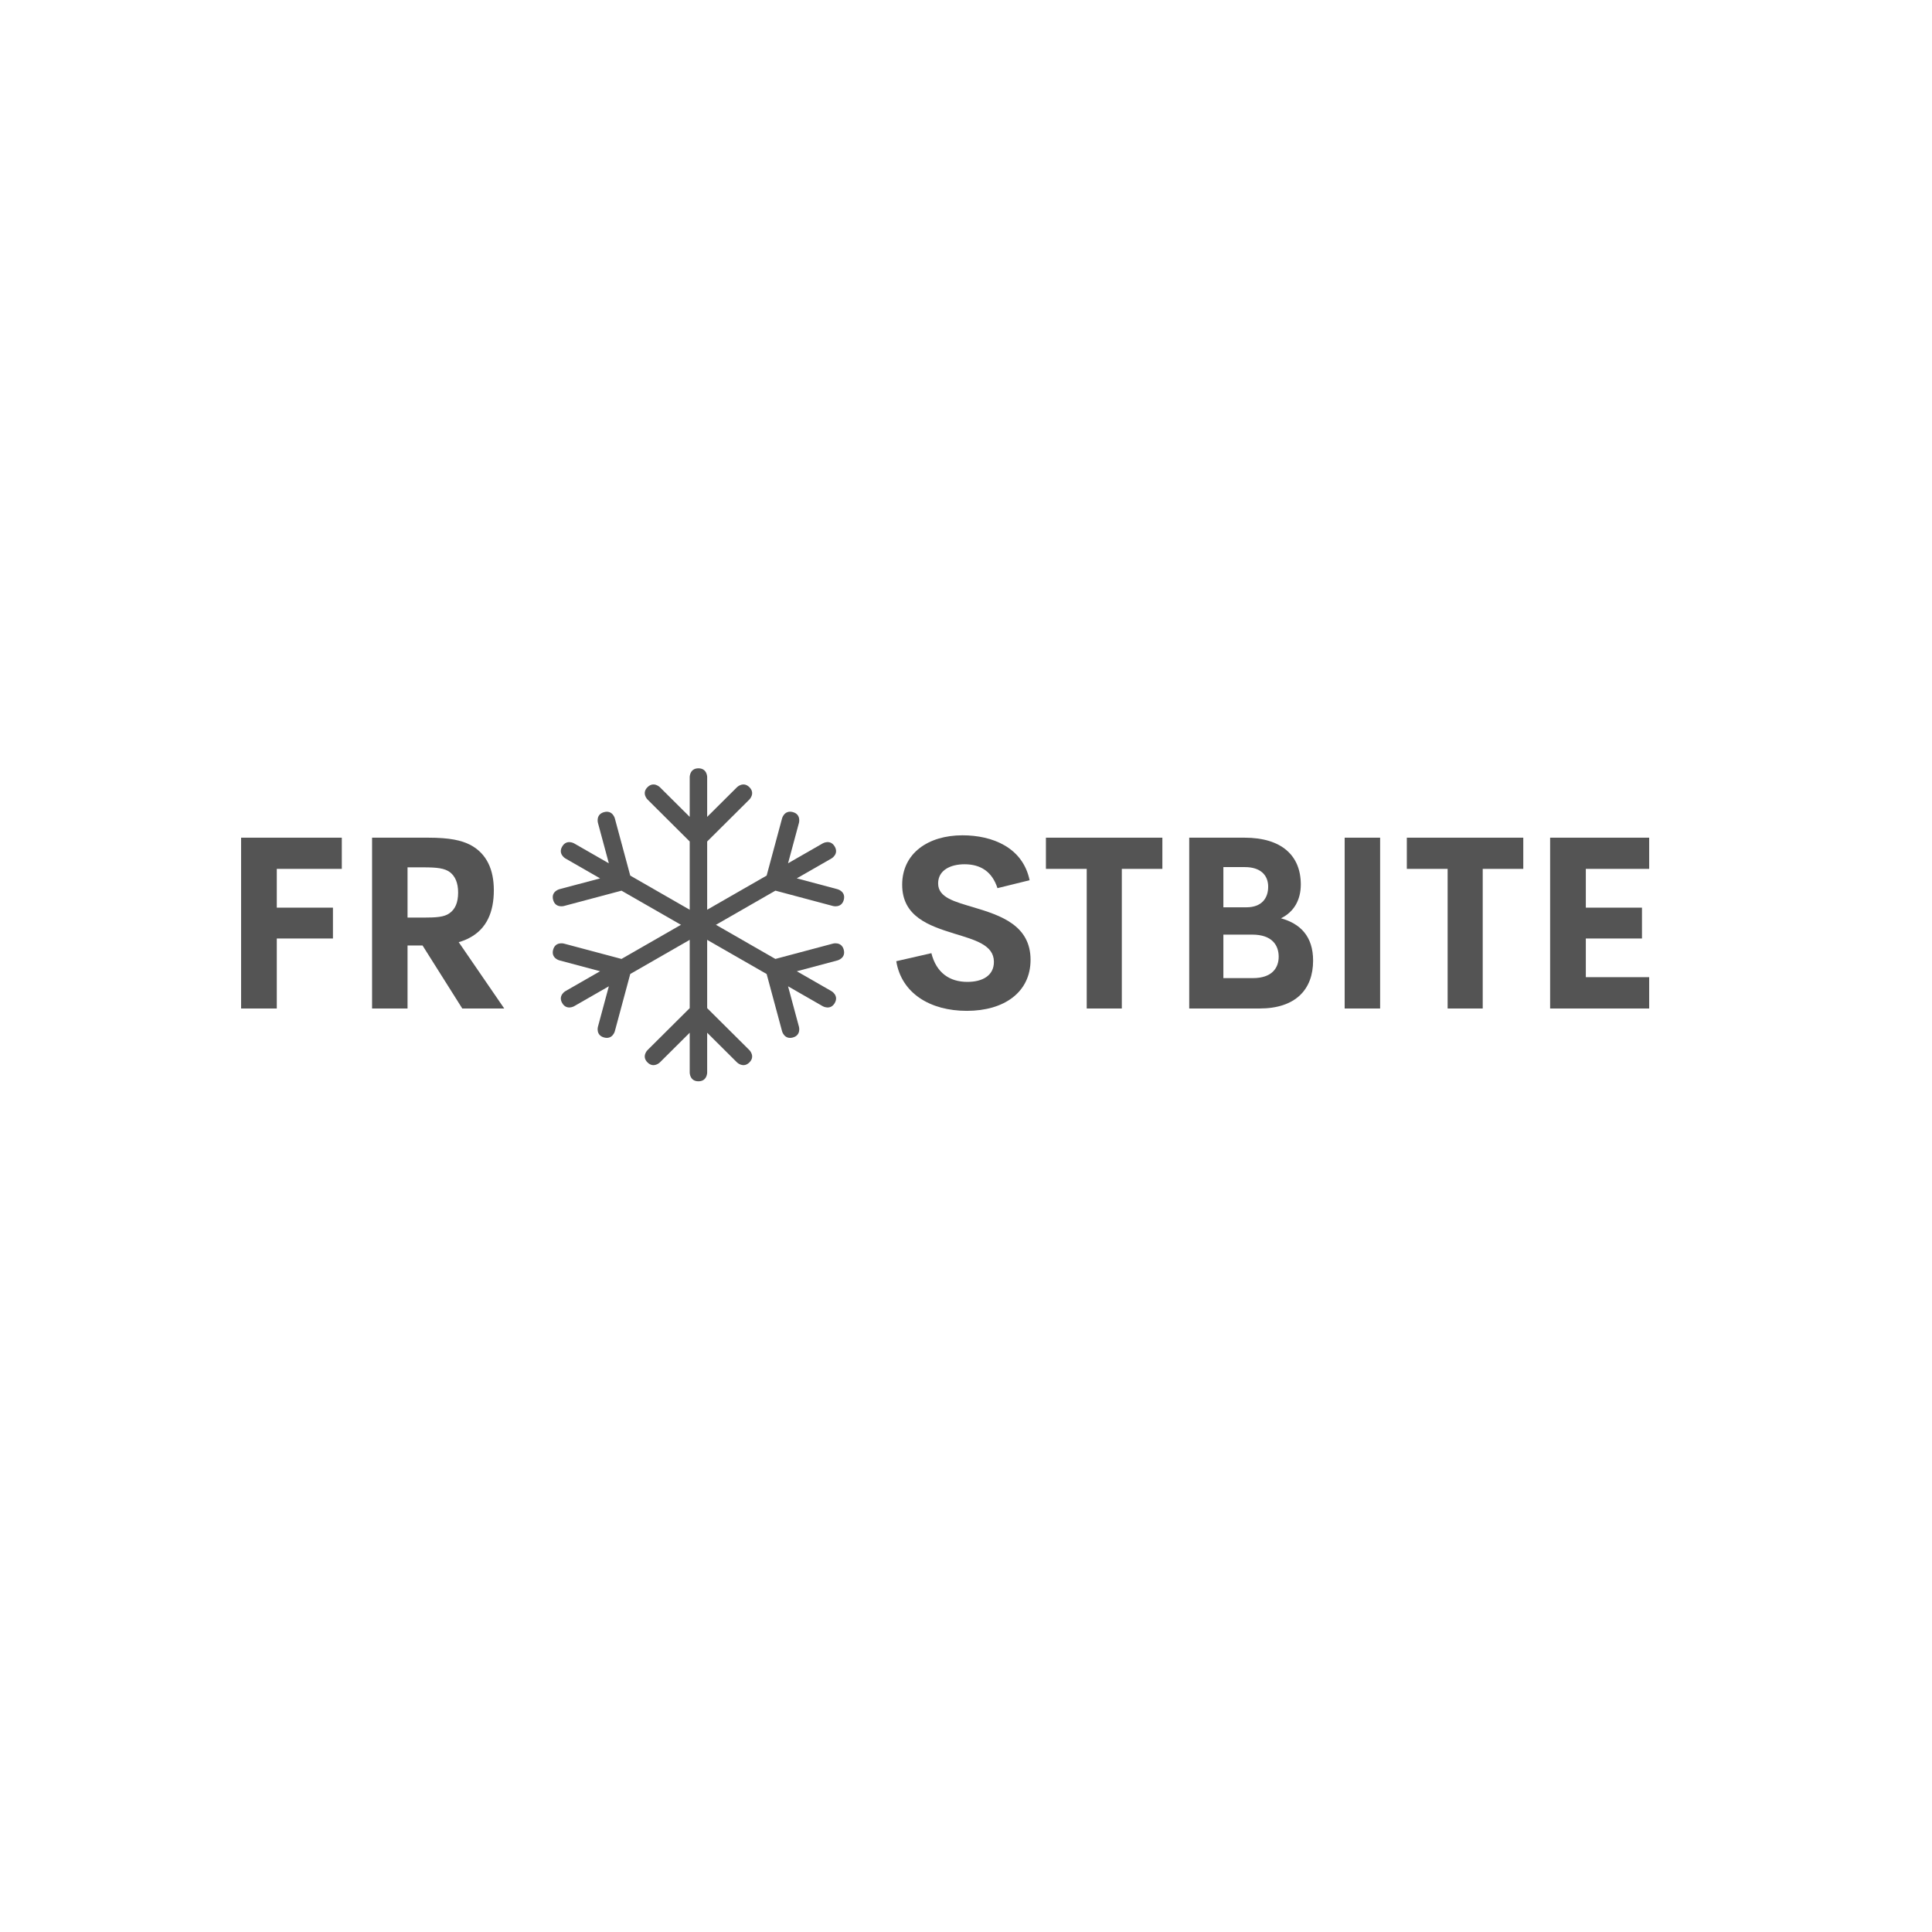
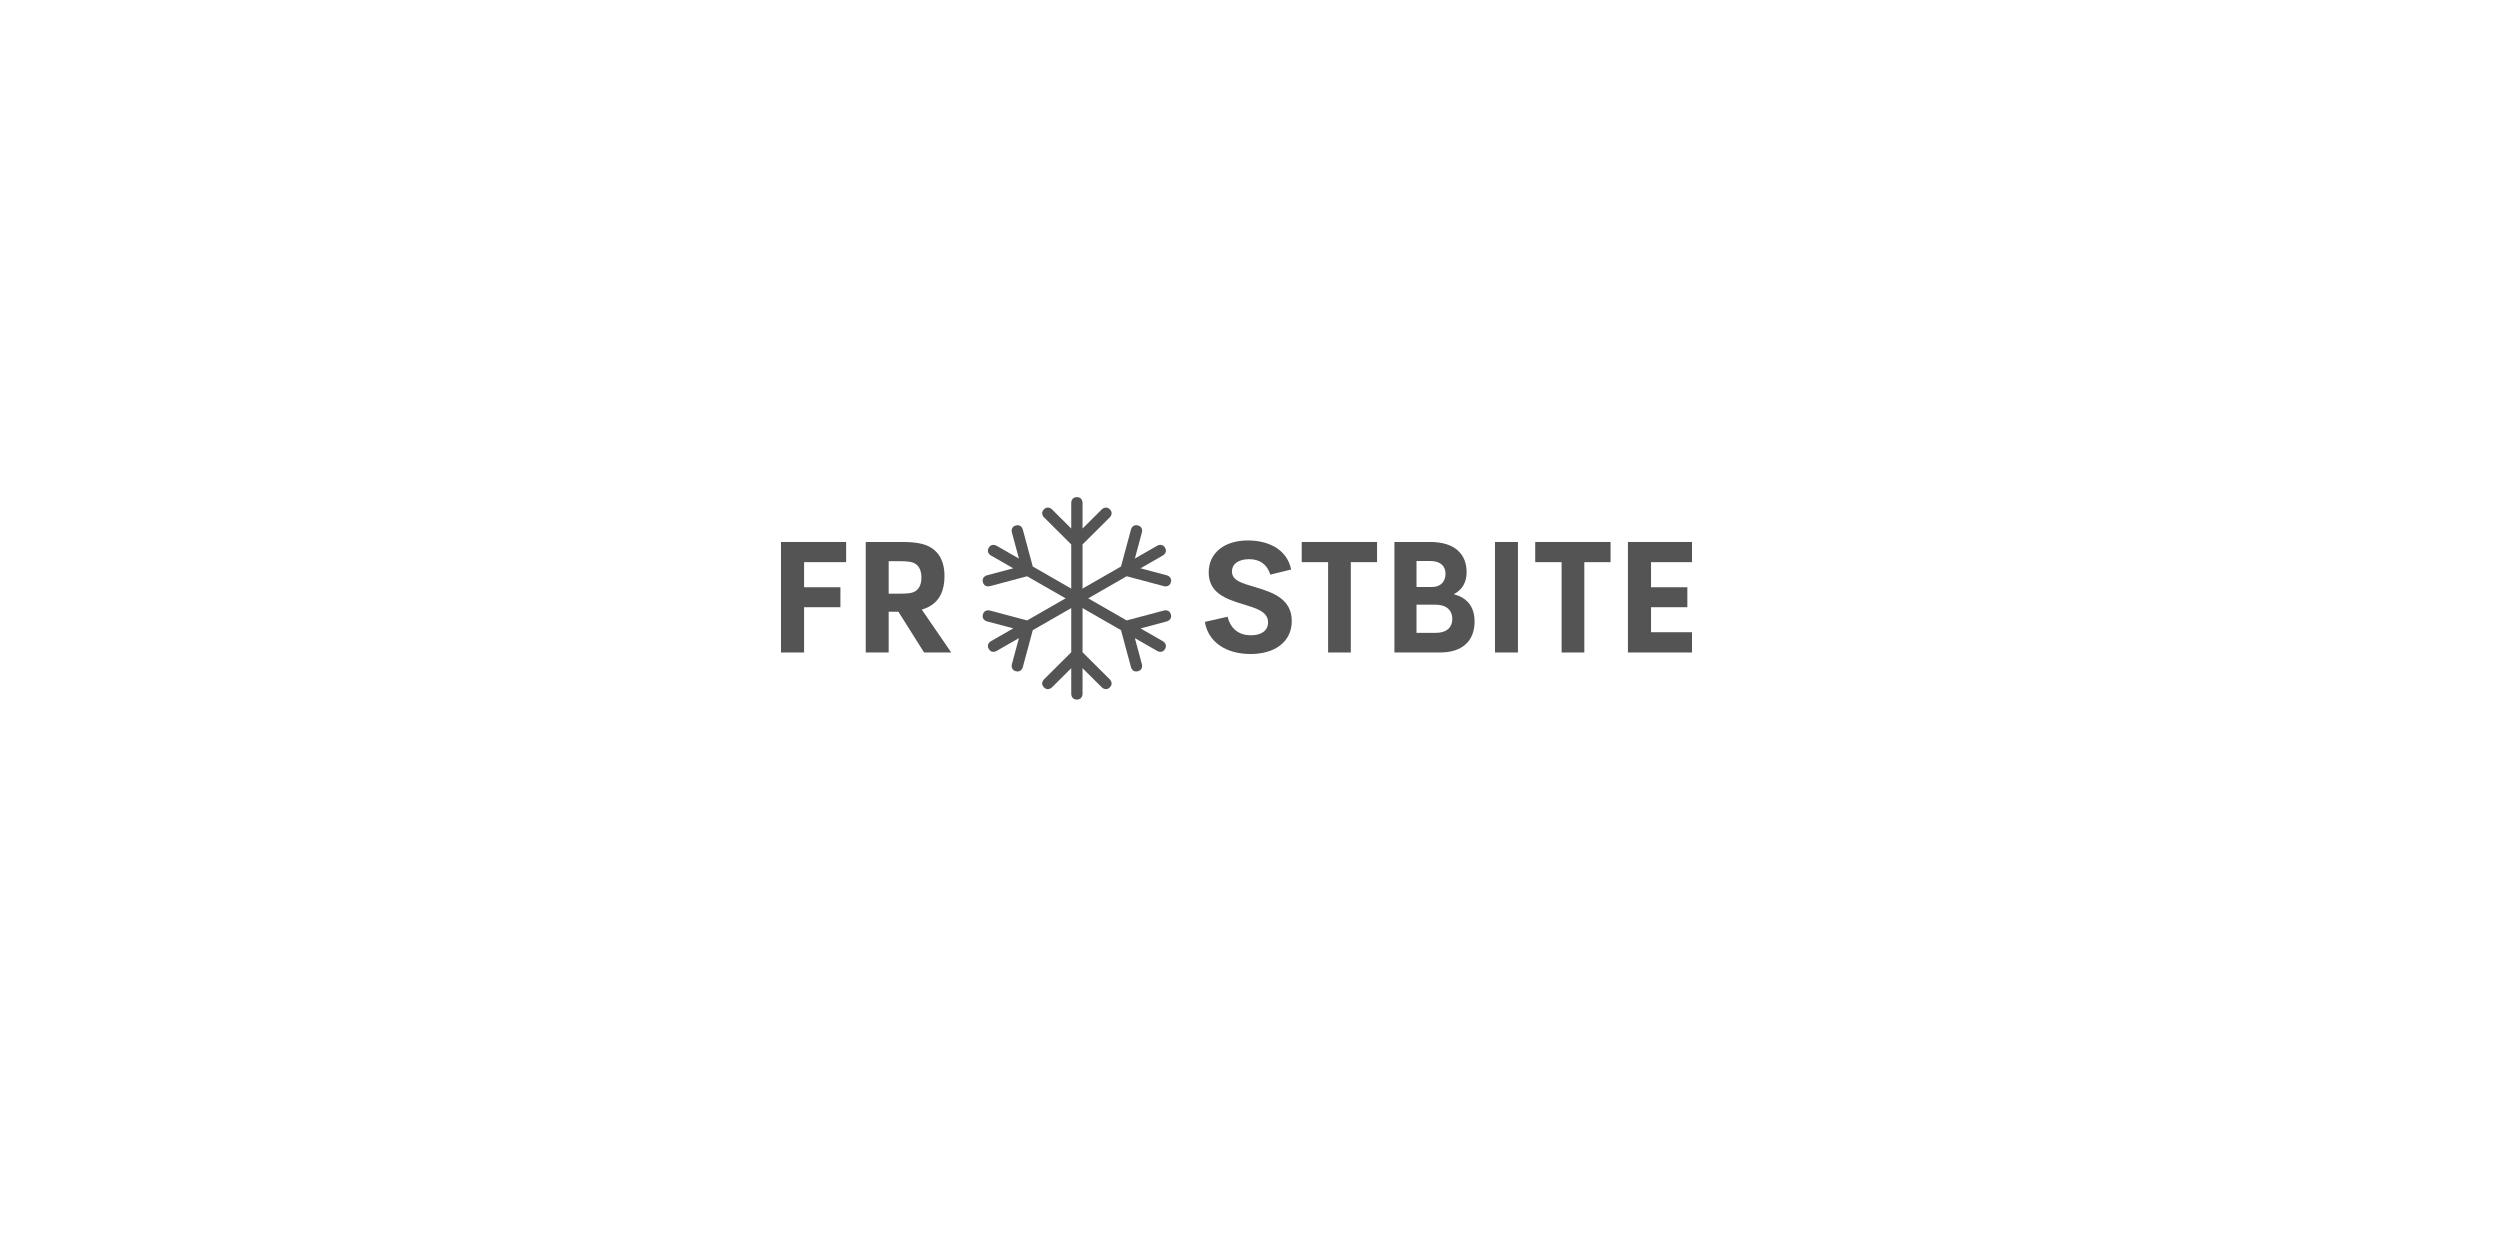
- <svg xmlns="http://www.w3.org/2000/svg" width="500" zoomAndPan="magnify" viewBox="0 0 375 375" height="500" preserveAspectRatio="xMidYMid meet" version="1.0">
+ <svg xmlns="http://www.w3.org/2000/svg" width="200" zoomAndPan="magnify" viewBox="0 0 375 375" height="100" preserveAspectRatio="xMidYMid meet" version="1.0">
  <defs>
    <g />
    <clipPath id="id1">
      <path d="M 125 149.129 L 146 149.129 L 146 209.879 L 125 209.879 Z M 125 149.129 " clip-rule="nonzero" />
    </clipPath>
  </defs>
  <g fill="#545454" fill-opacity="1">
    <g transform="translate(42.50322, 195.7487)">
      <g>
        <path d="M 23.84 -27.102 L 23.84 -33.156 L 4.293 -33.156 L 4.293 0 L 11.223 0 L 11.223 -13.586 L 22.121 -13.586 L 22.121 -19.574 L 11.223 -19.574 L 11.223 -27.102 Z M 23.84 -27.102 " />
      </g>
    </g>
  </g>
  <g fill="#545454" fill-opacity="1">
    <g transform="translate(67.92673, 195.7487)">
      <g>
        <path d="M 21.801 0 L 29.945 0 L 21.109 -12.875 C 21.914 -13.102 22.602 -13.379 23.223 -13.723 C 26.574 -15.488 27.926 -18.793 27.926 -22.945 C 27.926 -26.895 26.594 -30.039 23.359 -31.758 C 21.641 -32.629 19.414 -33.156 15.191 -33.156 L 4.293 -33.156 L 4.293 0 L 11.176 0 L 11.176 -12.23 L 14.09 -12.23 Z M 11.176 -27.398 L 14.227 -27.398 C 16.891 -27.398 18.379 -27.238 19.438 -26.434 C 20.422 -25.656 20.996 -24.371 20.996 -22.512 C 20.996 -20.559 20.422 -19.254 19.297 -18.473 C 18.289 -17.762 16.844 -17.645 14.227 -17.645 L 11.176 -17.645 Z M 11.176 -27.398 " />
      </g>
    </g>
  </g>
  <g fill="#545454" fill-opacity="1">
    <g transform="translate(99.10478, 195.7487)">
      <g />
    </g>
  </g>
  <g fill="#545454" fill-opacity="1">
    <g transform="translate(111.3117, 195.7487)">
      <g />
    </g>
  </g>
  <g fill="#545454" fill-opacity="1">
    <g transform="translate(123.5187, 195.7487)">
      <g />
    </g>
  </g>
  <g fill="#545454" fill-opacity="1">
    <g transform="translate(135.7256, 195.7487)">
      <g />
    </g>
  </g>
  <g fill="#545454" fill-opacity="1">
    <g transform="translate(147.9326, 195.7487)">
      <g />
    </g>
  </g>
  <g fill="#545454" fill-opacity="1">
    <g transform="translate(160.1396, 195.7487)">
      <g />
    </g>
  </g>
  <g fill="#545454" fill-opacity="1">
    <g transform="translate(172.3352, 195.7487)">
      <g>
        <path d="M 15.328 0.457 C 22.559 0.457 27.695 -3.145 27.695 -9.453 C 27.695 -16.176 21.801 -18.082 16.773 -19.598 C 13.012 -20.723 9.754 -21.5 9.754 -24.277 C 9.754 -26.824 12.117 -27.996 14.891 -27.996 C 18.012 -27.996 20.238 -26.551 21.273 -23.359 L 27.512 -24.898 C 26.184 -31.254 20.309 -33.617 14.48 -33.617 C 7.824 -33.617 2.777 -30.129 2.777 -24.023 C 2.777 -17.828 7.984 -16.062 12.852 -14.547 C 16.891 -13.309 20.559 -12.344 20.582 -9.086 C 20.605 -6.402 18.379 -5.164 15.441 -5.164 C 11.977 -5.164 9.406 -6.93 8.445 -10.738 L 1.629 -9.18 C 2.641 -2.961 8.191 0.457 15.328 0.457 Z M 15.328 0.457 " />
      </g>
    </g>
  </g>
  <g fill="#545454" fill-opacity="1">
    <g transform="translate(202.0954, 195.7487)">
      <g>
        <path d="M 23.52 -33.156 L 0.918 -33.156 L 0.918 -27.102 L 8.836 -27.102 L 8.836 0 L 15.648 0 L 15.648 -27.102 L 23.52 -27.102 Z M 23.52 -33.156 " />
      </g>
    </g>
  </g>
  <g fill="#545454" fill-opacity="1">
    <g transform="translate(226.5323, 195.7487)">
      <g>
        <path d="M 22.098 -17.508 C 24.691 -18.77 25.953 -21.156 25.953 -24.07 C 25.953 -29.715 22.191 -33.156 15.031 -33.156 L 4.293 -33.156 L 4.293 0 L 17.945 0 C 24.941 0 28.34 -3.695 28.34 -9.293 C 28.34 -14.02 25.84 -16.477 22.098 -17.508 Z M 15.098 -27.445 C 18.176 -27.445 19.621 -25.84 19.621 -23.637 C 19.621 -21.387 18.336 -19.641 15.398 -19.641 L 10.922 -19.641 L 10.922 -27.445 Z M 16.66 -5.898 L 10.922 -5.898 L 10.922 -14.34 L 16.523 -14.34 C 20.398 -14.34 21.66 -12.254 21.66 -10.051 C 21.66 -7.895 20.375 -5.898 16.66 -5.898 Z M 16.66 -5.898 " />
      </g>
    </g>
  </g>
  <g fill="#545454" fill-opacity="1">
    <g transform="translate(256.7055, 195.7487)">
      <g>
        <path d="M 4.293 0 L 11.176 0 L 11.176 -33.156 L 4.293 -33.156 Z M 4.293 0 " />
      </g>
    </g>
  </g>
  <g fill="#545454" fill-opacity="1">
    <g transform="translate(272.1477, 195.7487)">
      <g>
        <path d="M 23.52 -33.156 L 0.918 -33.156 L 0.918 -27.102 L 8.836 -27.102 L 8.836 0 L 15.648 0 L 15.648 -27.102 L 23.52 -27.102 Z M 23.52 -33.156 " />
      </g>
    </g>
  </g>
  <g fill="#545454" fill-opacity="1">
    <g transform="translate(296.5846, 195.7487)">
      <g>
        <path d="M 23.52 -27.102 L 23.52 -33.156 L 4.293 -33.156 L 4.293 0 L 23.52 0 L 23.52 -6.082 L 11.223 -6.082 L 11.223 -13.586 L 22.121 -13.586 L 22.121 -19.574 L 11.223 -19.574 L 11.223 -27.102 Z M 23.52 -27.102 " />
      </g>
    </g>
  </g>
  <g clip-path="url(#id1)">
    <path fill="#545454" d="M 137.262 195.68 L 137.262 163.332 L 145.457 155.18 C 145.457 155.18 146.656 153.988 145.457 152.793 C 144.258 151.602 143.055 152.793 143.055 152.793 L 137.262 158.555 L 137.262 150.816 C 137.262 150.816 137.262 149.129 135.566 149.129 C 133.871 149.129 133.871 150.816 133.871 150.816 L 133.871 158.555 L 128.078 152.793 C 128.078 152.793 126.879 151.602 125.68 152.793 C 124.477 153.988 125.68 155.18 125.68 155.18 L 133.871 163.332 L 133.871 195.68 L 125.68 203.828 C 125.68 203.828 124.477 205.023 125.68 206.215 C 126.879 207.406 128.078 206.215 128.078 206.215 L 133.871 200.453 L 133.871 208.191 C 133.871 208.191 133.871 209.879 135.566 209.879 C 137.262 209.879 137.262 208.191 137.262 208.191 L 137.262 200.453 L 143.055 206.215 C 143.055 206.215 144.258 207.406 145.457 206.215 C 146.656 205.023 145.457 203.828 145.457 203.828 Z M 137.262 195.68 " fill-opacity="1" fill-rule="nonzero" />
  </g>
  <path fill="#545454" d="M 163.77 184.34 C 163.332 182.711 161.691 183.148 161.691 183.148 L 150.5 186.129 L 122.332 169.953 L 119.332 158.824 C 119.332 158.824 118.895 157.195 117.254 157.633 C 115.613 158.07 116.055 159.699 116.055 159.699 L 118.176 167.57 L 111.434 163.699 C 111.434 163.699 109.965 162.855 109.117 164.316 C 108.27 165.777 109.738 166.621 109.738 166.621 L 116.477 170.492 L 108.562 172.598 C 108.562 172.598 106.922 173.035 107.363 174.664 C 107.801 176.297 109.441 175.859 109.441 175.859 L 120.633 172.879 L 148.805 189.055 L 151.805 200.184 C 151.805 200.184 152.242 201.816 153.883 201.379 C 155.52 200.941 155.082 199.312 155.082 199.312 L 152.961 191.441 L 159.699 195.309 C 159.699 195.309 161.172 196.152 162.02 194.695 C 162.867 193.23 161.398 192.387 161.398 192.387 L 154.66 188.52 L 162.57 186.41 C 162.57 186.41 164.211 185.973 163.77 184.34 Z M 163.77 184.34 " fill-opacity="1" fill-rule="nonzero" />
  <path fill="#545454" d="M 162.57 172.598 L 154.656 170.488 L 161.398 166.621 C 161.398 166.621 162.867 165.773 162.02 164.312 C 161.168 162.848 159.699 163.695 159.699 163.695 L 152.961 167.562 L 155.082 159.695 C 155.082 159.695 155.52 158.062 153.883 157.625 C 152.242 157.191 151.805 158.82 151.805 158.82 L 148.805 169.949 L 120.633 186.129 L 109.445 183.148 C 109.445 183.148 107.805 182.711 107.363 184.34 C 106.922 185.973 108.566 186.406 108.566 186.406 L 116.477 188.516 L 109.738 192.383 C 109.738 192.383 108.27 193.23 109.121 194.691 C 109.969 196.152 111.434 195.309 111.434 195.309 L 118.176 191.438 L 116.055 199.305 C 116.055 199.305 115.613 200.938 117.254 201.375 C 118.895 201.812 119.332 200.184 119.332 200.184 L 122.332 189.051 L 150.508 172.875 L 161.695 175.859 C 161.695 175.859 163.336 176.297 163.777 174.664 C 164.207 173.035 162.57 172.598 162.57 172.598 Z M 162.57 172.598 " fill-opacity="1" fill-rule="nonzero" />
</svg>
